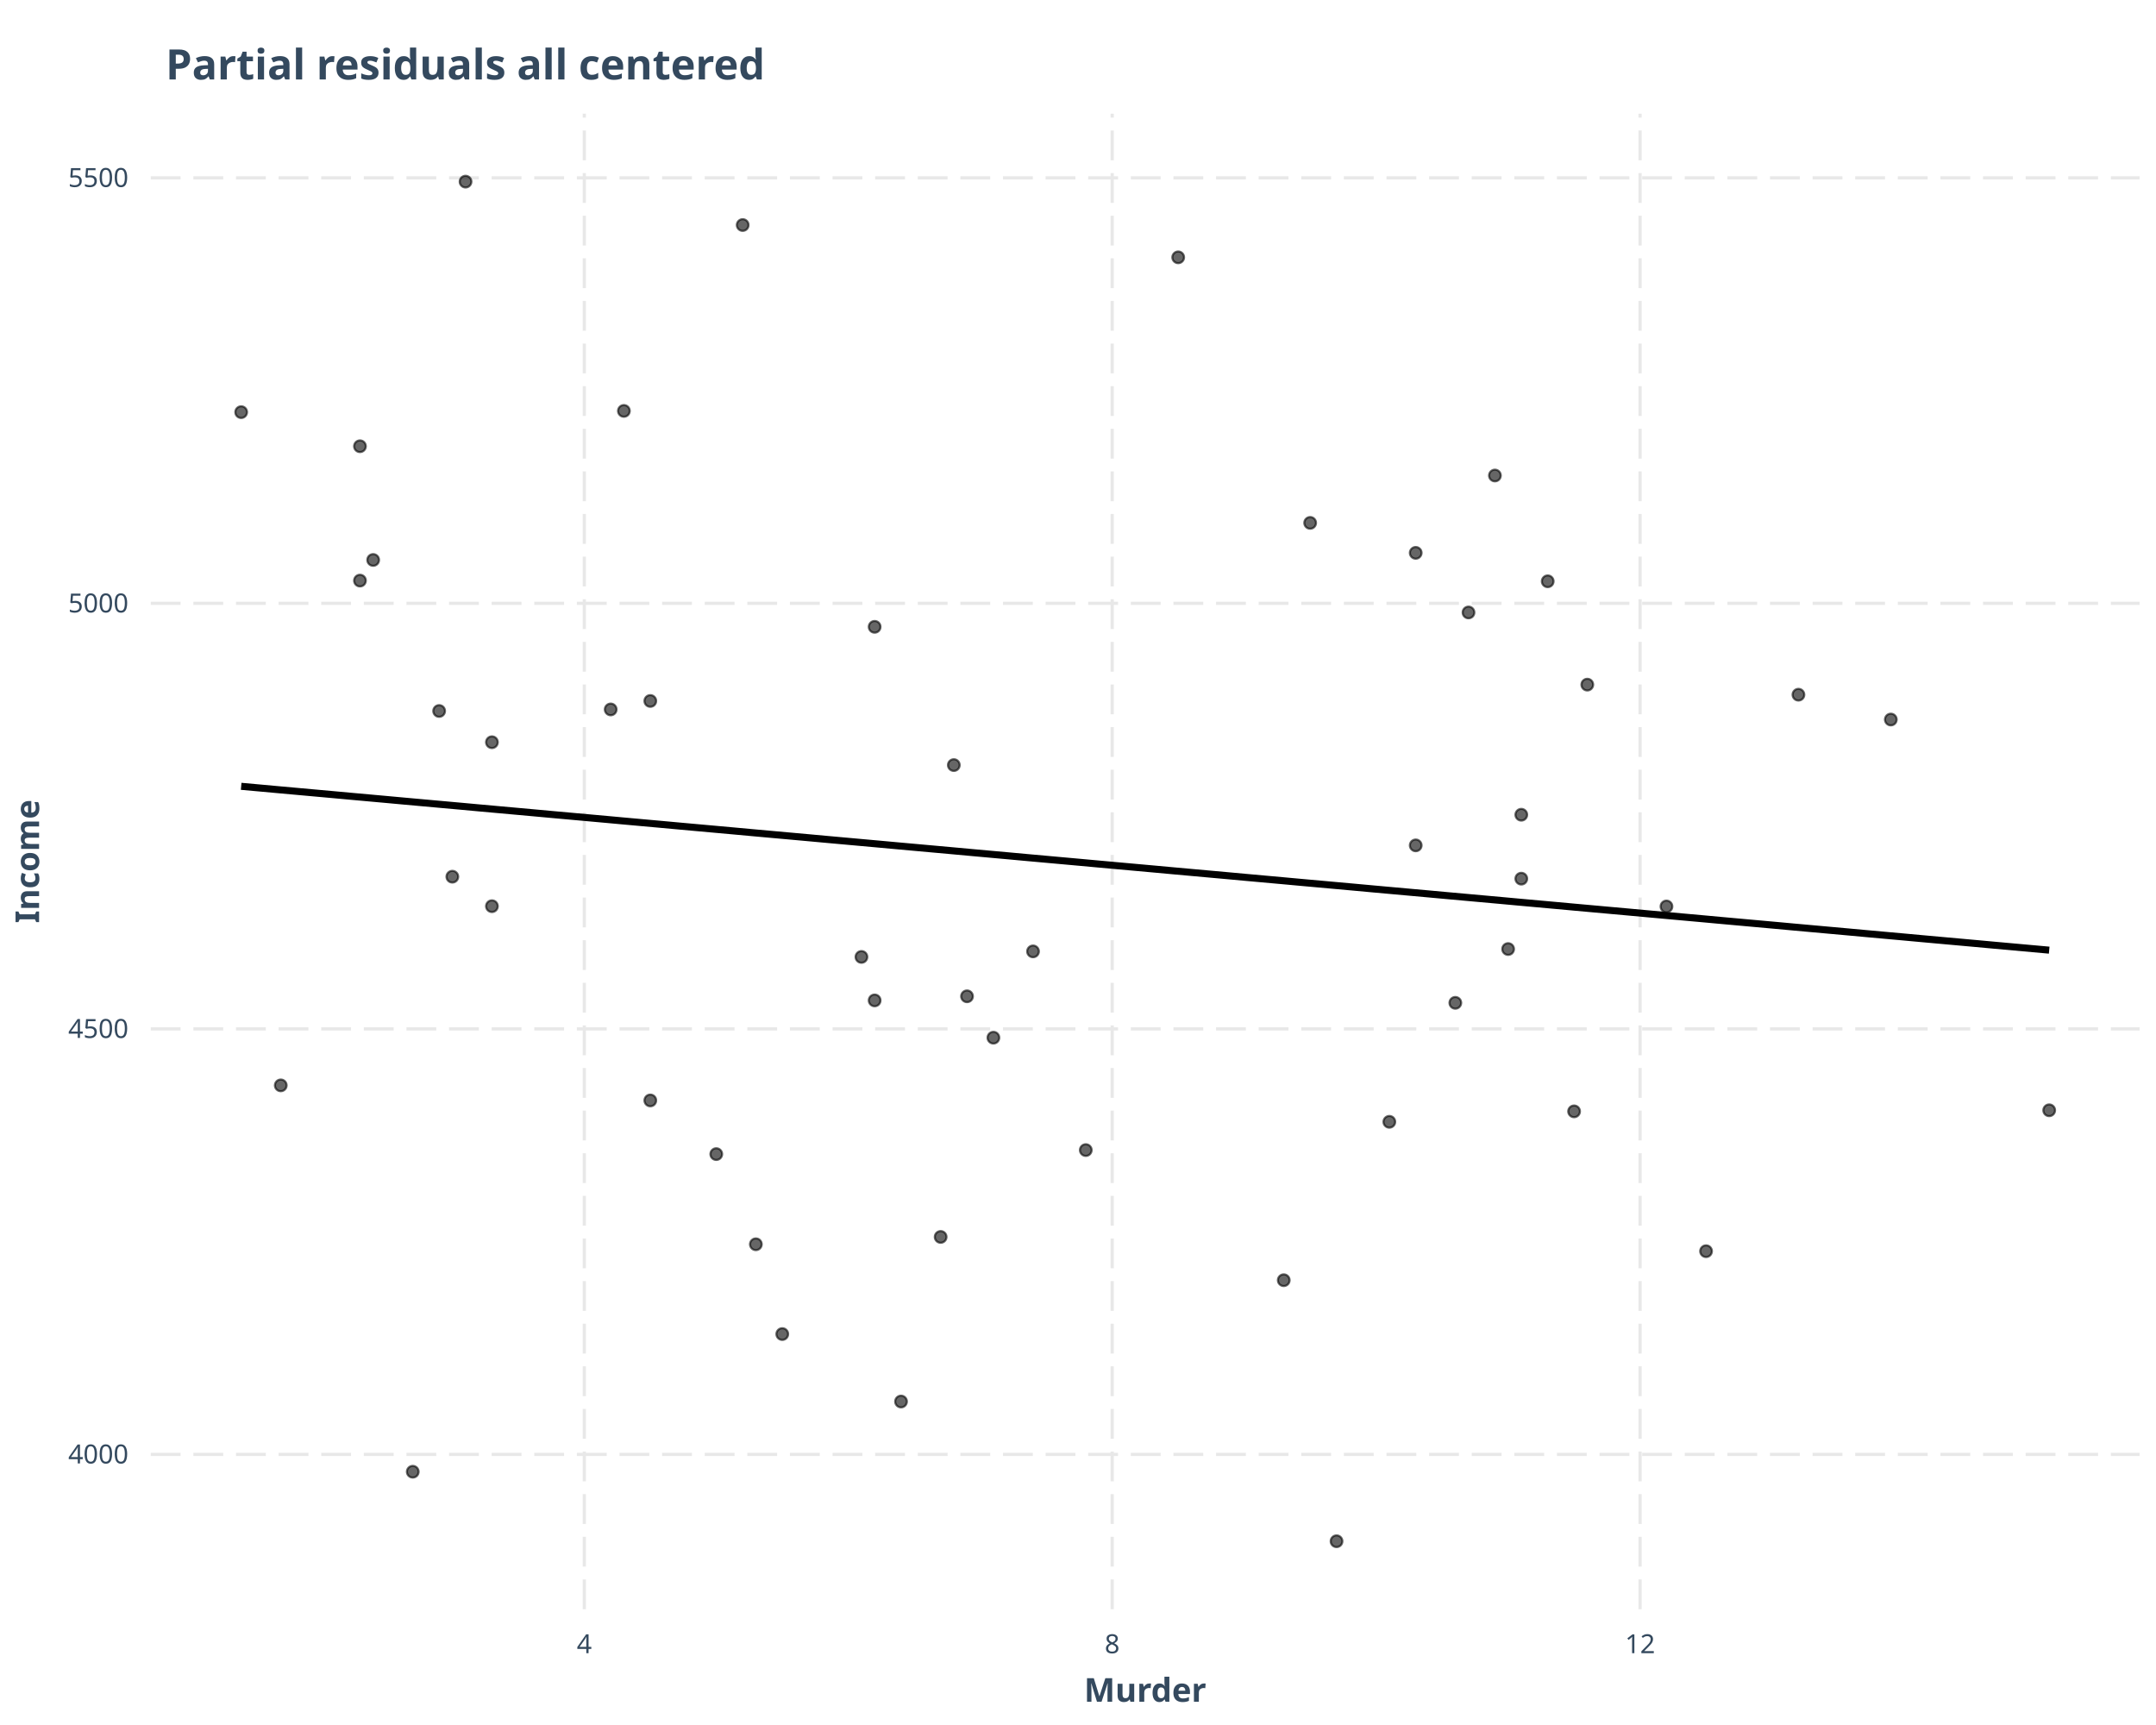
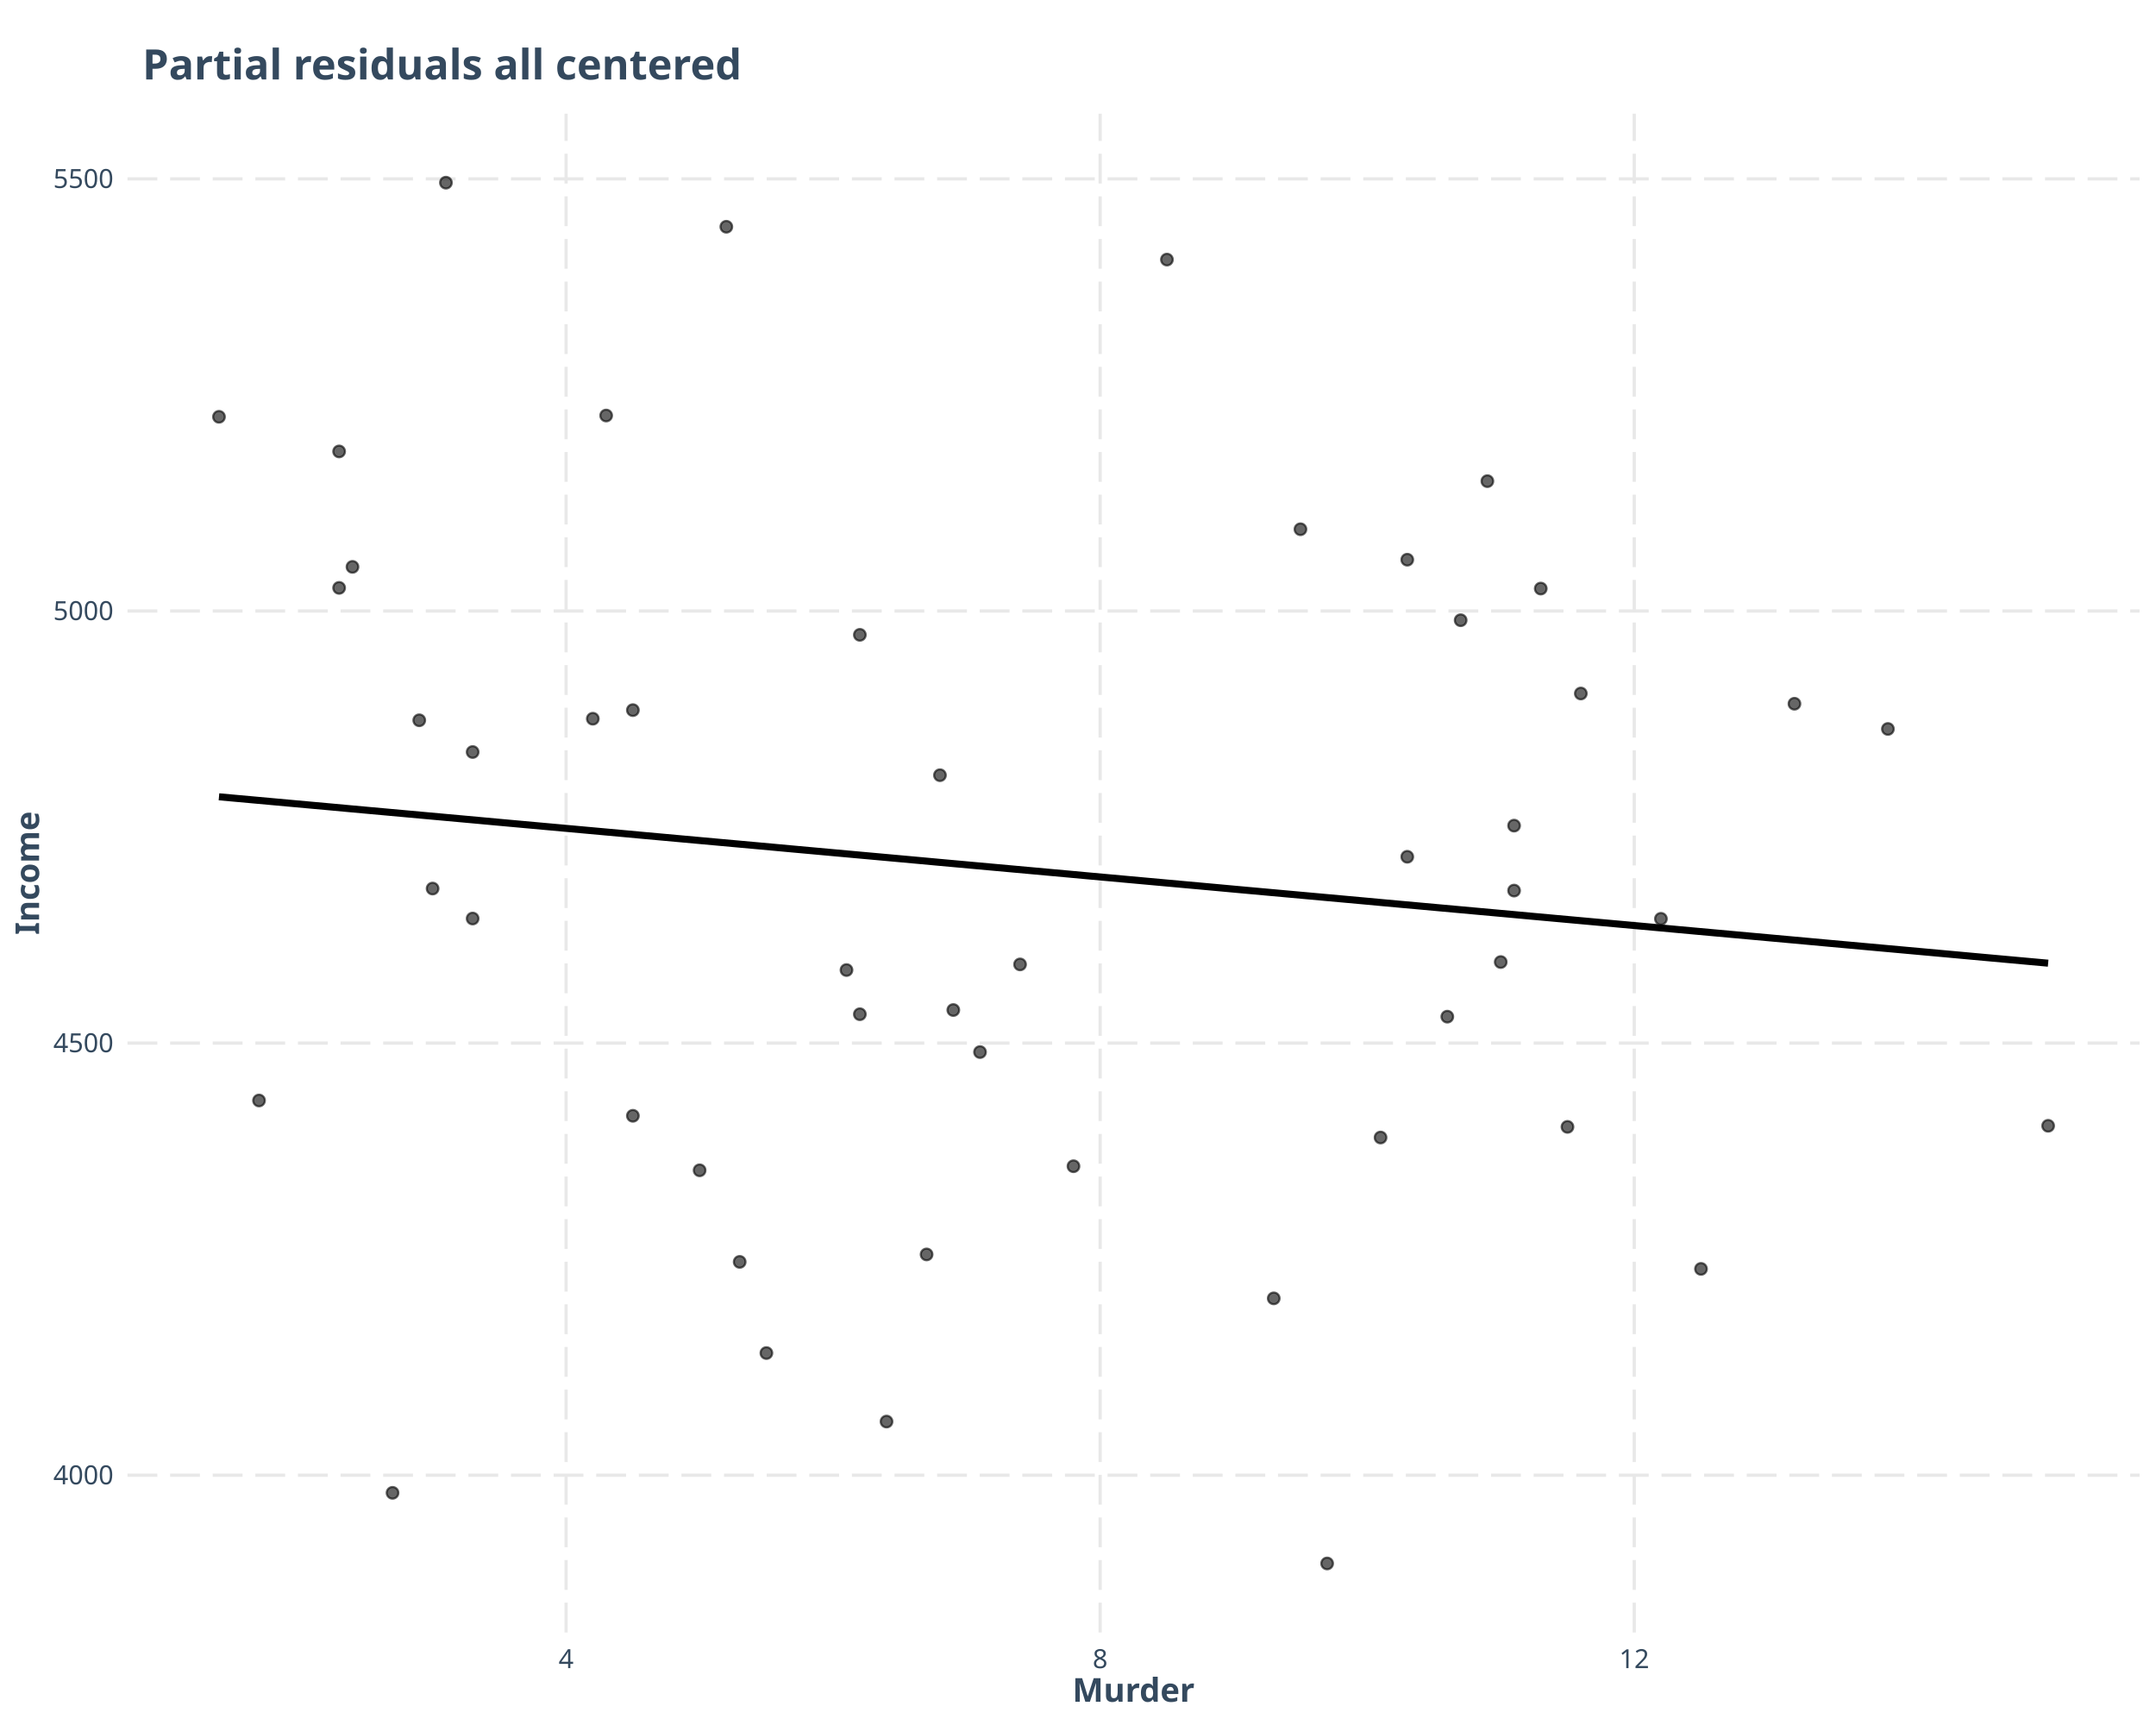
<svg xmlns="http://www.w3.org/2000/svg" class="svglite" data-engine-version="2.0" width="720.00pt" height="576.00pt" viewBox="0 0 720.00 576.00">
  <defs>
    <style type="text/css">
    .svglite line, .svglite polyline, .svglite polygon, .svglite path, .svglite rect, .svglite circle {
      fill: none;
      stroke: #000000;
      stroke-linecap: round;
      stroke-linejoin: round;
      stroke-miterlimit: 10.00;
    }
  </style>
  </defs>
  <rect width="100%" height="100%" style="stroke: none; fill: #FFFFFF;" />
  <defs>
    <clipPath id="cpMC4wMHw3MjAuMDB8MC4wMHw1NzYuMDA=">
      <rect x="0.00" y="0.00" width="720.00" height="576.00" />
    </clipPath>
  </defs>
  <g clip-path="url(#cpMC4wMHw3MjAuMDB8MC4wMHw1NzYuMDA=)">
    <rect x="0.00" y="0.00" width="720.00" height="576.00" style="stroke-width: 1.07; stroke: #FFFFFF; fill: #FFFFFF;" />
  </g>
  <defs>
-     <clipPath id="cpNTAuMzV8NzE0LjUyfDM3Ljk1fDUzNy4zNA==">
-       <rect x="50.35" y="37.95" width="664.17" height="499.40" />
+     <clipPath id="cpNDIuNTh8NzE0LjUyfDM3Ljk1fDU0NS4xMQ==">
+       <rect x="42.58" y="37.95" width="671.94" height="507.17" />
    </clipPath>
  </defs>
-   <g clip-path="url(#cpNTAuMzV8NzE0LjUyfDM3Ljk1fDUzNy4zNA==)">
-     <rect x="50.35" y="37.95" width="664.17" height="499.40" style="stroke-width: 0.00; stroke: #FFFFFF; fill: #FFFFFF;" />
-     <polyline points="50.35,485.64 714.52,485.64 " style="stroke-width: 1.07; stroke: #E8E8E8; stroke-dasharray: 9.96,4.27; stroke-linecap: butt;" />
-     <polyline points="50.35,343.56 714.52,343.56 " style="stroke-width: 1.07; stroke: #E8E8E8; stroke-dasharray: 9.96,4.27; stroke-linecap: butt;" />
-     <polyline points="50.35,201.47 714.52,201.47 " style="stroke-width: 1.07; stroke: #E8E8E8; stroke-dasharray: 9.96,4.27; stroke-linecap: butt;" />
-     <polyline points="50.35,59.39 714.52,59.39 " style="stroke-width: 1.07; stroke: #E8E8E8; stroke-dasharray: 9.96,4.27; stroke-linecap: butt;" />
-     <polyline points="195.13,537.34 195.13,37.95 " style="stroke-width: 1.07; stroke: #E8E8E8; stroke-dasharray: 9.96,4.27; stroke-linecap: butt;" />
-     <polyline points="371.42,537.34 371.42,37.95 " style="stroke-width: 1.07; stroke: #E8E8E8; stroke-dasharray: 9.96,4.27; stroke-linecap: butt;" />
-     <polyline points="547.71,537.34 547.71,37.95 " style="stroke-width: 1.07; stroke: #E8E8E8; stroke-dasharray: 9.96,4.27; stroke-linecap: butt;" />
-     <circle cx="684.33" cy="370.74" r="1.95" style="stroke-width: 0.71; stroke: #000000; stroke-opacity: 0.60; fill: #000000; fill-opacity: 0.60;" />
-     <circle cx="516.86" cy="194.10" r="1.95" style="stroke-width: 0.71; stroke: #000000; stroke-opacity: 0.60; fill: #000000; fill-opacity: 0.60;" />
-     <circle cx="362.60" cy="384.03" r="1.95" style="stroke-width: 0.71; stroke: #000000; stroke-opacity: 0.60; fill: #000000; fill-opacity: 0.60;" />
-     <circle cx="463.97" cy="374.59" r="1.95" style="stroke-width: 0.71; stroke: #000000; stroke-opacity: 0.60; fill: #000000; fill-opacity: 0.60;" />
-     <circle cx="472.78" cy="282.28" r="1.95" style="stroke-width: 0.71; stroke: #000000; stroke-opacity: 0.60; fill: #000000; fill-opacity: 0.60;" />
-     <circle cx="318.53" cy="255.47" r="1.95" style="stroke-width: 0.71; stroke: #000000; stroke-opacity: 0.60; fill: #000000; fill-opacity: 0.60;" />
-     <circle cx="155.47" cy="60.65" r="1.95" style="stroke-width: 0.71; stroke: #000000; stroke-opacity: 0.60; fill: #000000; fill-opacity: 0.60;" />
-     <circle cx="292.09" cy="209.31" r="1.95" style="stroke-width: 0.71; stroke: #000000; stroke-opacity: 0.60; fill: #000000; fill-opacity: 0.60;" />
-     <circle cx="490.41" cy="204.51" r="1.95" style="stroke-width: 0.71; stroke: #000000; stroke-opacity: 0.60; fill: #000000; fill-opacity: 0.60;" />
-     <circle cx="631.44" cy="240.26" r="1.95" style="stroke-width: 0.71; stroke: #000000; stroke-opacity: 0.60; fill: #000000; fill-opacity: 0.60;" />
-     <circle cx="292.09" cy="334.05" r="1.95" style="stroke-width: 0.71; stroke: #000000; stroke-opacity: 0.60; fill: #000000; fill-opacity: 0.60;" />
-     <circle cx="252.42" cy="415.48" r="1.95" style="stroke-width: 0.71; stroke: #000000; stroke-opacity: 0.60; fill: #000000; fill-opacity: 0.60;" />
-     <circle cx="472.78" cy="184.61" r="1.95" style="stroke-width: 0.71; stroke: #000000; stroke-opacity: 0.60; fill: #000000; fill-opacity: 0.60;" />
-     <circle cx="331.75" cy="346.50" r="1.95" style="stroke-width: 0.71; stroke: #000000; stroke-opacity: 0.60; fill: #000000; fill-opacity: 0.60;" />
-     <circle cx="120.21" cy="149.01" r="1.95" style="stroke-width: 0.71; stroke: #000000; stroke-opacity: 0.60; fill: #000000; fill-opacity: 0.60;" />
-     <circle cx="217.17" cy="234.06" r="1.95" style="stroke-width: 0.71; stroke: #000000; stroke-opacity: 0.60; fill: #000000; fill-opacity: 0.60;" />
-     <circle cx="486.01" cy="334.86" r="1.95" style="stroke-width: 0.71; stroke: #000000; stroke-opacity: 0.60; fill: #000000; fill-opacity: 0.60;" />
-     <circle cx="600.59" cy="231.97" r="1.95" style="stroke-width: 0.71; stroke: #000000; stroke-opacity: 0.60; fill: #000000; fill-opacity: 0.60;" />
-     <circle cx="137.84" cy="491.43" r="1.95" style="stroke-width: 0.71; stroke: #000000; stroke-opacity: 0.60; fill: #000000; fill-opacity: 0.60;" />
-     <circle cx="393.46" cy="85.93" r="1.95" style="stroke-width: 0.71; stroke: #000000; stroke-opacity: 0.60; fill: #000000; fill-opacity: 0.60;" />
-     <circle cx="164.28" cy="247.84" r="1.95" style="stroke-width: 0.71; stroke: #000000; stroke-opacity: 0.60; fill: #000000; fill-opacity: 0.60;" />
-     <circle cx="508.04" cy="293.40" r="1.95" style="stroke-width: 0.71; stroke: #000000; stroke-opacity: 0.60; fill: #000000; fill-opacity: 0.60;" />
-     <circle cx="120.21" cy="193.87" r="1.95" style="stroke-width: 0.71; stroke: #000000; stroke-opacity: 0.60; fill: #000000; fill-opacity: 0.60;" />
-     <circle cx="569.74" cy="417.79" r="1.95" style="stroke-width: 0.71; stroke: #000000; stroke-opacity: 0.60; fill: #000000; fill-opacity: 0.60;" />
-     <circle cx="428.71" cy="427.48" r="1.95" style="stroke-width: 0.71; stroke: #000000; stroke-opacity: 0.60; fill: #000000; fill-opacity: 0.60;" />
-     <circle cx="239.20" cy="385.37" r="1.95" style="stroke-width: 0.71; stroke: #000000; stroke-opacity: 0.60; fill: #000000; fill-opacity: 0.60;" />
-     <circle cx="146.65" cy="237.41" r="1.95" style="stroke-width: 0.71; stroke: #000000; stroke-opacity: 0.60; fill: #000000; fill-opacity: 0.60;" />
-     <circle cx="525.67" cy="371.10" r="1.95" style="stroke-width: 0.71; stroke: #000000; stroke-opacity: 0.60; fill: #000000; fill-opacity: 0.60;" />
-     <circle cx="164.28" cy="302.59" r="1.95" style="stroke-width: 0.71; stroke: #000000; stroke-opacity: 0.60; fill: #000000; fill-opacity: 0.60;" />
-     <circle cx="248.02" cy="75.14" r="1.95" style="stroke-width: 0.71; stroke: #000000; stroke-opacity: 0.60; fill: #000000; fill-opacity: 0.60;" />
-     <circle cx="446.34" cy="514.64" r="1.95" style="stroke-width: 0.71; stroke: #000000; stroke-opacity: 0.60; fill: #000000; fill-opacity: 0.60;" />
-     <circle cx="499.23" cy="158.78" r="1.95" style="stroke-width: 0.71; stroke: #000000; stroke-opacity: 0.60; fill: #000000; fill-opacity: 0.60;" />
-     <circle cx="508.04" cy="272.05" r="1.95" style="stroke-width: 0.71; stroke: #000000; stroke-opacity: 0.60; fill: #000000; fill-opacity: 0.60;" />
-     <circle cx="80.54" cy="137.62" r="1.95" style="stroke-width: 0.71; stroke: #000000; stroke-opacity: 0.60; fill: #000000; fill-opacity: 0.60;" />
-     <circle cx="344.98" cy="317.68" r="1.95" style="stroke-width: 0.71; stroke: #000000; stroke-opacity: 0.60; fill: #000000; fill-opacity: 0.60;" />
-     <circle cx="300.90" cy="467.99" r="1.95" style="stroke-width: 0.71; stroke: #000000; stroke-opacity: 0.60; fill: #000000; fill-opacity: 0.60;" />
-     <circle cx="203.94" cy="236.89" r="1.95" style="stroke-width: 0.71; stroke: #000000; stroke-opacity: 0.60; fill: #000000; fill-opacity: 0.60;" />
-     <circle cx="287.68" cy="319.53" r="1.95" style="stroke-width: 0.71; stroke: #000000; stroke-opacity: 0.60; fill: #000000; fill-opacity: 0.60;" />
-     <circle cx="124.62" cy="186.98" r="1.95" style="stroke-width: 0.71; stroke: #000000; stroke-opacity: 0.60; fill: #000000; fill-opacity: 0.60;" />
-     <circle cx="530.08" cy="228.61" r="1.95" style="stroke-width: 0.71; stroke: #000000; stroke-opacity: 0.60; fill: #000000; fill-opacity: 0.60;" />
-     <circle cx="93.76" cy="362.42" r="1.95" style="stroke-width: 0.71; stroke: #000000; stroke-opacity: 0.60; fill: #000000; fill-opacity: 0.60;" />
-     <circle cx="503.64" cy="316.90" r="1.95" style="stroke-width: 0.71; stroke: #000000; stroke-opacity: 0.60; fill: #000000; fill-opacity: 0.60;" />
-     <circle cx="556.52" cy="302.68" r="1.95" style="stroke-width: 0.71; stroke: #000000; stroke-opacity: 0.60; fill: #000000; fill-opacity: 0.60;" />
-     <circle cx="217.17" cy="367.45" r="1.95" style="stroke-width: 0.71; stroke: #000000; stroke-opacity: 0.60; fill: #000000; fill-opacity: 0.60;" />
-     <circle cx="261.24" cy="445.46" r="1.95" style="stroke-width: 0.71; stroke: #000000; stroke-opacity: 0.60; fill: #000000; fill-opacity: 0.60;" />
-     <circle cx="437.53" cy="174.60" r="1.95" style="stroke-width: 0.71; stroke: #000000; stroke-opacity: 0.60; fill: #000000; fill-opacity: 0.60;" />
-     <circle cx="208.35" cy="137.21" r="1.95" style="stroke-width: 0.71; stroke: #000000; stroke-opacity: 0.60; fill: #000000; fill-opacity: 0.60;" />
-     <circle cx="314.13" cy="413.03" r="1.95" style="stroke-width: 0.71; stroke: #000000; stroke-opacity: 0.60; fill: #000000; fill-opacity: 0.60;" />
-     <circle cx="151.06" cy="292.74" r="1.95" style="stroke-width: 0.71; stroke: #000000; stroke-opacity: 0.60; fill: #000000; fill-opacity: 0.60;" />
-     <circle cx="322.94" cy="332.68" r="1.95" style="stroke-width: 0.71; stroke: #000000; stroke-opacity: 0.60; fill: #000000; fill-opacity: 0.60;" />
-     <polyline points="80.54,262.56 86.64,263.11 92.74,263.67 98.84,264.22 104.94,264.77 111.04,265.32 117.14,265.88 123.24,266.43 129.33,266.98 135.43,267.54 141.53,268.09 147.63,268.64 153.73,269.19 159.83,269.75 165.93,270.30 172.03,270.85 178.12,271.40 184.22,271.96 190.32,272.51 196.42,273.06 202.52,273.61 208.62,274.17 214.72,274.72 220.82,275.27 226.92,275.83 233.01,276.38 239.11,276.93 245.21,277.48 251.31,278.04 257.41,278.59 263.51,279.14 269.61,279.69 275.71,280.25 281.81,280.80 287.90,281.35 294.00,281.90 300.10,282.46 306.20,283.01 312.30,283.56 318.40,284.11 324.50,284.67 330.60,285.22 336.70,285.77 342.79,286.33 348.89,286.88 354.99,287.43 361.09,287.98 367.19,288.54 373.29,289.09 379.39,289.64 385.49,290.19 391.59,290.75 397.68,291.30 403.78,291.85 409.88,292.40 415.98,292.96 422.08,293.51 428.18,294.06 434.28,294.62 440.38,295.17 446.48,295.72 452.57,296.27 458.67,296.83 464.77,297.38 470.87,297.93 476.97,298.48 483.07,299.04 489.17,299.59 495.27,300.14 501.37,300.69 507.46,301.25 513.56,301.80 519.66,302.35 525.76,302.91 531.86,303.46 537.96,304.01 544.06,304.56 550.16,305.12 556.25,305.67 562.35,306.22 568.45,306.77 574.55,307.33 580.65,307.88 586.75,308.43 592.85,308.98 598.95,309.54 605.05,310.09 611.14,310.64 617.24,311.19 623.34,311.75 629.44,312.30 635.54,312.85 641.64,313.41 647.74,313.96 653.84,314.51 659.94,315.06 666.03,315.62 672.13,316.17 678.23,316.72 684.33,317.27 " style="stroke-width: 2.35; stroke-linecap: butt;" />
+   <g clip-path="url(#cpNDIuNTh8NzE0LjUyfDM3Ljk1fDU0NS4xMQ==)">
+     <rect x="42.58" y="37.95" width="671.94" height="507.17" style="stroke-width: 0.00; stroke: #FFFFFF; fill: #FFFFFF;" />
+     <polyline points="42.58,492.60 714.52,492.60 " style="stroke-width: 1.07; stroke: #E8E8E8; stroke-dasharray: 9.96,4.27; stroke-linecap: butt;" />
+     <polyline points="42.58,348.31 714.52,348.31 " style="stroke-width: 1.07; stroke: #E8E8E8; stroke-dasharray: 9.96,4.27; stroke-linecap: butt;" />
+     <polyline points="42.58,204.02 714.52,204.02 " style="stroke-width: 1.07; stroke: #E8E8E8; stroke-dasharray: 9.96,4.27; stroke-linecap: butt;" />
+     <polyline points="42.58,59.73 714.52,59.73 " style="stroke-width: 1.07; stroke: #E8E8E8; stroke-dasharray: 9.96,4.27; stroke-linecap: butt;" />
+     <polyline points="189.05,545.11 189.05,37.95 " style="stroke-width: 1.07; stroke: #E8E8E8; stroke-dasharray: 9.96,4.27; stroke-linecap: butt;" />
+     <polyline points="367.40,545.11 367.40,37.95 " style="stroke-width: 1.07; stroke: #E8E8E8; stroke-dasharray: 9.96,4.27; stroke-linecap: butt;" />
+     <polyline points="545.76,545.11 545.76,37.95 " style="stroke-width: 1.07; stroke: #E8E8E8; stroke-dasharray: 9.96,4.27; stroke-linecap: butt;" />
+     <circle cx="683.98" cy="375.92" r="1.95" style="stroke-width: 0.71; stroke: #000000; stroke-opacity: 0.60; fill: #000000; fill-opacity: 0.60;" />
+     <circle cx="514.54" cy="196.53" r="1.95" style="stroke-width: 0.71; stroke: #000000; stroke-opacity: 0.60; fill: #000000; fill-opacity: 0.60;" />
+     <circle cx="358.49" cy="389.42" r="1.95" style="stroke-width: 0.71; stroke: #000000; stroke-opacity: 0.60; fill: #000000; fill-opacity: 0.60;" />
+     <circle cx="461.04" cy="379.83" r="1.95" style="stroke-width: 0.71; stroke: #000000; stroke-opacity: 0.60; fill: #000000; fill-opacity: 0.60;" />
+     <circle cx="469.96" cy="286.09" r="1.95" style="stroke-width: 0.71; stroke: #000000; stroke-opacity: 0.60; fill: #000000; fill-opacity: 0.60;" />
+     <circle cx="313.90" cy="258.85" r="1.95" style="stroke-width: 0.71; stroke: #000000; stroke-opacity: 0.60; fill: #000000; fill-opacity: 0.60;" />
+     <circle cx="148.92" cy="61.00" r="1.95" style="stroke-width: 0.71; stroke: #000000; stroke-opacity: 0.60; fill: #000000; fill-opacity: 0.60;" />
+     <circle cx="287.15" cy="211.98" r="1.95" style="stroke-width: 0.71; stroke: #000000; stroke-opacity: 0.60; fill: #000000; fill-opacity: 0.60;" />
+     <circle cx="487.79" cy="207.10" r="1.95" style="stroke-width: 0.71; stroke: #000000; stroke-opacity: 0.60; fill: #000000; fill-opacity: 0.60;" />
+     <circle cx="630.47" cy="243.41" r="1.95" style="stroke-width: 0.71; stroke: #000000; stroke-opacity: 0.60; fill: #000000; fill-opacity: 0.60;" />
+     <circle cx="287.15" cy="338.66" r="1.95" style="stroke-width: 0.71; stroke: #000000; stroke-opacity: 0.60; fill: #000000; fill-opacity: 0.60;" />
+     <circle cx="247.02" cy="421.36" r="1.95" style="stroke-width: 0.71; stroke: #000000; stroke-opacity: 0.60; fill: #000000; fill-opacity: 0.60;" />
+     <circle cx="469.96" cy="186.89" r="1.95" style="stroke-width: 0.71; stroke: #000000; stroke-opacity: 0.60; fill: #000000; fill-opacity: 0.60;" />
+     <circle cx="327.28" cy="351.30" r="1.95" style="stroke-width: 0.71; stroke: #000000; stroke-opacity: 0.60; fill: #000000; fill-opacity: 0.60;" />
+     <circle cx="113.25" cy="150.74" r="1.95" style="stroke-width: 0.71; stroke: #000000; stroke-opacity: 0.60; fill: #000000; fill-opacity: 0.60;" />
+     <circle cx="211.35" cy="237.12" r="1.95" style="stroke-width: 0.71; stroke: #000000; stroke-opacity: 0.60; fill: #000000; fill-opacity: 0.60;" />
+     <circle cx="483.33" cy="339.48" r="1.95" style="stroke-width: 0.71; stroke: #000000; stroke-opacity: 0.60; fill: #000000; fill-opacity: 0.60;" />
+     <circle cx="599.26" cy="234.99" r="1.95" style="stroke-width: 0.71; stroke: #000000; stroke-opacity: 0.60; fill: #000000; fill-opacity: 0.60;" />
+     <circle cx="131.09" cy="498.48" r="1.95" style="stroke-width: 0.71; stroke: #000000; stroke-opacity: 0.60; fill: #000000; fill-opacity: 0.60;" />
+     <circle cx="389.70" cy="86.68" r="1.95" style="stroke-width: 0.71; stroke: #000000; stroke-opacity: 0.60; fill: #000000; fill-opacity: 0.60;" />
+     <circle cx="157.84" cy="251.11" r="1.95" style="stroke-width: 0.71; stroke: #000000; stroke-opacity: 0.60; fill: #000000; fill-opacity: 0.60;" />
+     <circle cx="505.63" cy="297.38" r="1.95" style="stroke-width: 0.71; stroke: #000000; stroke-opacity: 0.60; fill: #000000; fill-opacity: 0.60;" />
+     <circle cx="113.25" cy="196.30" r="1.95" style="stroke-width: 0.71; stroke: #000000; stroke-opacity: 0.60; fill: #000000; fill-opacity: 0.60;" />
+     <circle cx="568.05" cy="423.70" r="1.95" style="stroke-width: 0.71; stroke: #000000; stroke-opacity: 0.60; fill: #000000; fill-opacity: 0.60;" />
+     <circle cx="425.37" cy="433.54" r="1.95" style="stroke-width: 0.71; stroke: #000000; stroke-opacity: 0.60; fill: #000000; fill-opacity: 0.60;" />
+     <circle cx="233.64" cy="390.78" r="1.95" style="stroke-width: 0.71; stroke: #000000; stroke-opacity: 0.60; fill: #000000; fill-opacity: 0.60;" />
+     <circle cx="140.01" cy="240.51" r="1.95" style="stroke-width: 0.71; stroke: #000000; stroke-opacity: 0.60; fill: #000000; fill-opacity: 0.60;" />
+     <circle cx="523.46" cy="376.28" r="1.95" style="stroke-width: 0.71; stroke: #000000; stroke-opacity: 0.60; fill: #000000; fill-opacity: 0.60;" />
+     <circle cx="157.84" cy="306.71" r="1.95" style="stroke-width: 0.71; stroke: #000000; stroke-opacity: 0.60; fill: #000000; fill-opacity: 0.60;" />
+     <circle cx="242.56" cy="75.72" r="1.95" style="stroke-width: 0.71; stroke: #000000; stroke-opacity: 0.60; fill: #000000; fill-opacity: 0.60;" />
+     <circle cx="443.20" cy="522.06" r="1.95" style="stroke-width: 0.71; stroke: #000000; stroke-opacity: 0.60; fill: #000000; fill-opacity: 0.60;" />
+     <circle cx="496.71" cy="160.66" r="1.95" style="stroke-width: 0.71; stroke: #000000; stroke-opacity: 0.60; fill: #000000; fill-opacity: 0.60;" />
+     <circle cx="505.63" cy="275.69" r="1.95" style="stroke-width: 0.71; stroke: #000000; stroke-opacity: 0.60; fill: #000000; fill-opacity: 0.60;" />
+     <circle cx="73.13" cy="139.18" r="1.95" style="stroke-width: 0.71; stroke: #000000; stroke-opacity: 0.60; fill: #000000; fill-opacity: 0.60;" />
+     <circle cx="340.65" cy="322.03" r="1.95" style="stroke-width: 0.71; stroke: #000000; stroke-opacity: 0.60; fill: #000000; fill-opacity: 0.60;" />
+     <circle cx="296.06" cy="474.68" r="1.95" style="stroke-width: 0.71; stroke: #000000; stroke-opacity: 0.60; fill: #000000; fill-opacity: 0.60;" />
+     <circle cx="197.97" cy="239.99" r="1.95" style="stroke-width: 0.71; stroke: #000000; stroke-opacity: 0.60; fill: #000000; fill-opacity: 0.60;" />
+     <circle cx="282.69" cy="323.91" r="1.95" style="stroke-width: 0.71; stroke: #000000; stroke-opacity: 0.60; fill: #000000; fill-opacity: 0.60;" />
+     <circle cx="117.71" cy="189.29" r="1.95" style="stroke-width: 0.71; stroke: #000000; stroke-opacity: 0.60; fill: #000000; fill-opacity: 0.60;" />
+     <circle cx="527.92" cy="231.57" r="1.95" style="stroke-width: 0.71; stroke: #000000; stroke-opacity: 0.60; fill: #000000; fill-opacity: 0.60;" />
+     <circle cx="86.50" cy="367.47" r="1.95" style="stroke-width: 0.71; stroke: #000000; stroke-opacity: 0.60; fill: #000000; fill-opacity: 0.60;" />
+     <circle cx="501.17" cy="321.24" r="1.95" style="stroke-width: 0.71; stroke: #000000; stroke-opacity: 0.60; fill: #000000; fill-opacity: 0.60;" />
+     <circle cx="554.67" cy="306.80" r="1.95" style="stroke-width: 0.71; stroke: #000000; stroke-opacity: 0.60; fill: #000000; fill-opacity: 0.60;" />
+     <circle cx="211.35" cy="372.58" r="1.95" style="stroke-width: 0.71; stroke: #000000; stroke-opacity: 0.60; fill: #000000; fill-opacity: 0.60;" />
+     <circle cx="255.94" cy="451.80" r="1.95" style="stroke-width: 0.71; stroke: #000000; stroke-opacity: 0.60; fill: #000000; fill-opacity: 0.60;" />
+     <circle cx="434.29" cy="176.72" r="1.95" style="stroke-width: 0.71; stroke: #000000; stroke-opacity: 0.60; fill: #000000; fill-opacity: 0.60;" />
+     <circle cx="202.43" cy="138.75" r="1.95" style="stroke-width: 0.71; stroke: #000000; stroke-opacity: 0.60; fill: #000000; fill-opacity: 0.60;" />
+     <circle cx="309.44" cy="418.87" r="1.95" style="stroke-width: 0.71; stroke: #000000; stroke-opacity: 0.60; fill: #000000; fill-opacity: 0.60;" />
+     <circle cx="144.47" cy="296.70" r="1.95" style="stroke-width: 0.71; stroke: #000000; stroke-opacity: 0.60; fill: #000000; fill-opacity: 0.60;" />
+     <circle cx="318.36" cy="337.26" r="1.95" style="stroke-width: 0.71; stroke: #000000; stroke-opacity: 0.60; fill: #000000; fill-opacity: 0.60;" />
+     <polyline points="73.13,266.06 79.30,266.62 85.47,267.18 91.64,267.74 97.81,268.30 103.98,268.86 110.15,269.42 116.32,269.99 122.49,270.55 128.66,271.11 134.83,271.67 141.00,272.23 147.17,272.79 153.34,273.35 159.51,273.91 165.68,274.48 171.85,275.04 178.02,275.60 184.19,276.16 190.36,276.72 196.53,277.28 202.70,277.84 208.87,278.40 215.04,278.97 221.21,279.53 227.38,280.09 233.55,280.65 239.72,281.21 245.89,281.77 252.06,282.33 258.23,282.89 264.40,283.46 270.57,284.02 276.74,284.58 282.91,285.14 289.08,285.70 295.25,286.26 301.42,286.82 307.59,287.38 313.76,287.95 319.93,288.51 326.10,289.07 332.27,289.63 338.45,290.19 344.62,290.75 350.79,291.31 356.96,291.87 363.13,292.44 369.30,293.00 375.47,293.56 381.64,294.12 387.81,294.68 393.98,295.24 400.15,295.80 406.32,296.36 412.49,296.93 418.66,297.49 424.83,298.05 431.00,298.61 437.17,299.17 443.34,299.73 449.51,300.29 455.68,300.85 461.85,301.42 468.02,301.98 474.19,302.54 480.36,303.10 486.53,303.66 492.70,304.22 498.87,304.78 505.04,305.34 511.21,305.91 517.38,306.47 523.55,307.03 529.72,307.59 535.89,308.15 542.06,308.71 548.23,309.27 554.40,309.83 560.57,310.40 566.74,310.96 572.91,311.52 579.08,312.08 585.25,312.64 591.42,313.20 597.59,313.76 603.76,314.32 609.94,314.89 616.11,315.45 622.28,316.01 628.45,316.57 634.62,317.13 640.79,317.69 646.96,318.25 653.13,318.81 659.30,319.38 665.47,319.94 671.64,320.50 677.81,321.06 683.98,321.62 " style="stroke-width: 2.35; stroke-linecap: butt;" />
  </g>
  <g clip-path="url(#cpMC4wMHw3MjAuMDB8MC4wMHw1NzYuMDA=)">
-     <text x="32.84" y="488.66" text-anchor="middle" style="font-size: 8.80px; fill: #34495E; font-family: sans;" textLength="19.58px" lengthAdjust="spacingAndGlyphs">4000</text>
-     <text x="32.84" y="346.58" text-anchor="middle" style="font-size: 8.80px; fill: #34495E; font-family: sans;" textLength="19.58px" lengthAdjust="spacingAndGlyphs">4500</text>
-     <text x="32.84" y="204.50" text-anchor="middle" style="font-size: 8.80px; fill: #34495E; font-family: sans;" textLength="19.58px" lengthAdjust="spacingAndGlyphs">5000</text>
-     <text x="32.84" y="62.42" text-anchor="middle" style="font-size: 8.80px; fill: #34495E; font-family: sans;" textLength="19.58px" lengthAdjust="spacingAndGlyphs">5500</text>
-     <text x="195.13" y="552.03" text-anchor="middle" style="font-size: 8.80px; fill: #34495E; font-family: sans;" textLength="4.89px" lengthAdjust="spacingAndGlyphs">4</text>
-     <text x="371.42" y="552.03" text-anchor="middle" style="font-size: 8.80px; fill: #34495E; font-family: sans;" textLength="4.89px" lengthAdjust="spacingAndGlyphs">8</text>
-     <text x="547.71" y="552.03" text-anchor="middle" style="font-size: 8.80px; fill: #34495E; font-family: sans;" textLength="9.79px" lengthAdjust="spacingAndGlyphs">12</text>
-     <text x="382.44" y="568.24" text-anchor="middle" style="font-size: 11.00px; font-weight: bold; fill: #34495E; font-family: sans;" textLength="34.85px" lengthAdjust="spacingAndGlyphs">Murder</text>
-     <text transform="translate(13.05,287.64) rotate(-90)" text-anchor="middle" style="font-size: 11.00px; font-weight: bold; fill: #34495E; font-family: sans;" textLength="36.08px" lengthAdjust="spacingAndGlyphs">Income</text>
-     <text x="55.33" y="26.53" style="font-size: 14.00px; font-weight: bold; fill: #34495E; font-family: sans;" textLength="175.88px" lengthAdjust="spacingAndGlyphs">Partial residuals all centered</text>
+     <text x="27.86" y="495.63" text-anchor="middle" style="font-size: 8.80px; fill: #34495E; font-family: sans;" textLength="19.58px" lengthAdjust="spacingAndGlyphs">4000</text>
+     <text x="27.86" y="351.34" text-anchor="middle" style="font-size: 8.80px; fill: #34495E; font-family: sans;" textLength="19.58px" lengthAdjust="spacingAndGlyphs">4500</text>
+     <text x="27.86" y="207.05" text-anchor="middle" style="font-size: 8.80px; fill: #34495E; font-family: sans;" textLength="19.58px" lengthAdjust="spacingAndGlyphs">5000</text>
+     <text x="27.86" y="62.76" text-anchor="middle" style="font-size: 8.80px; fill: #34495E; font-family: sans;" textLength="19.58px" lengthAdjust="spacingAndGlyphs">5500</text>
+     <text x="189.05" y="557.01" text-anchor="middle" style="font-size: 8.80px; fill: #34495E; font-family: sans;" textLength="4.89px" lengthAdjust="spacingAndGlyphs">4</text>
+     <text x="367.40" y="557.01" text-anchor="middle" style="font-size: 8.80px; fill: #34495E; font-family: sans;" textLength="4.89px" lengthAdjust="spacingAndGlyphs">8</text>
+     <text x="545.76" y="557.01" text-anchor="middle" style="font-size: 8.80px; fill: #34495E; font-family: sans;" textLength="9.79px" lengthAdjust="spacingAndGlyphs">12</text>
+     <text x="378.55" y="568.24" text-anchor="middle" style="font-size: 11.00px; font-weight: bold; fill: #34495E; font-family: sans;" textLength="34.85px" lengthAdjust="spacingAndGlyphs">Murder</text>
+     <text transform="translate(13.05,291.53) rotate(-90)" text-anchor="middle" style="font-size: 11.00px; font-weight: bold; fill: #34495E; font-family: sans;" textLength="36.08px" lengthAdjust="spacingAndGlyphs">Income</text>
+     <text x="47.56" y="26.53" style="font-size: 14.00px; font-weight: bold; fill: #34495E; font-family: sans;" textLength="175.88px" lengthAdjust="spacingAndGlyphs">Partial residuals all centered</text>
  </g>
</svg>
